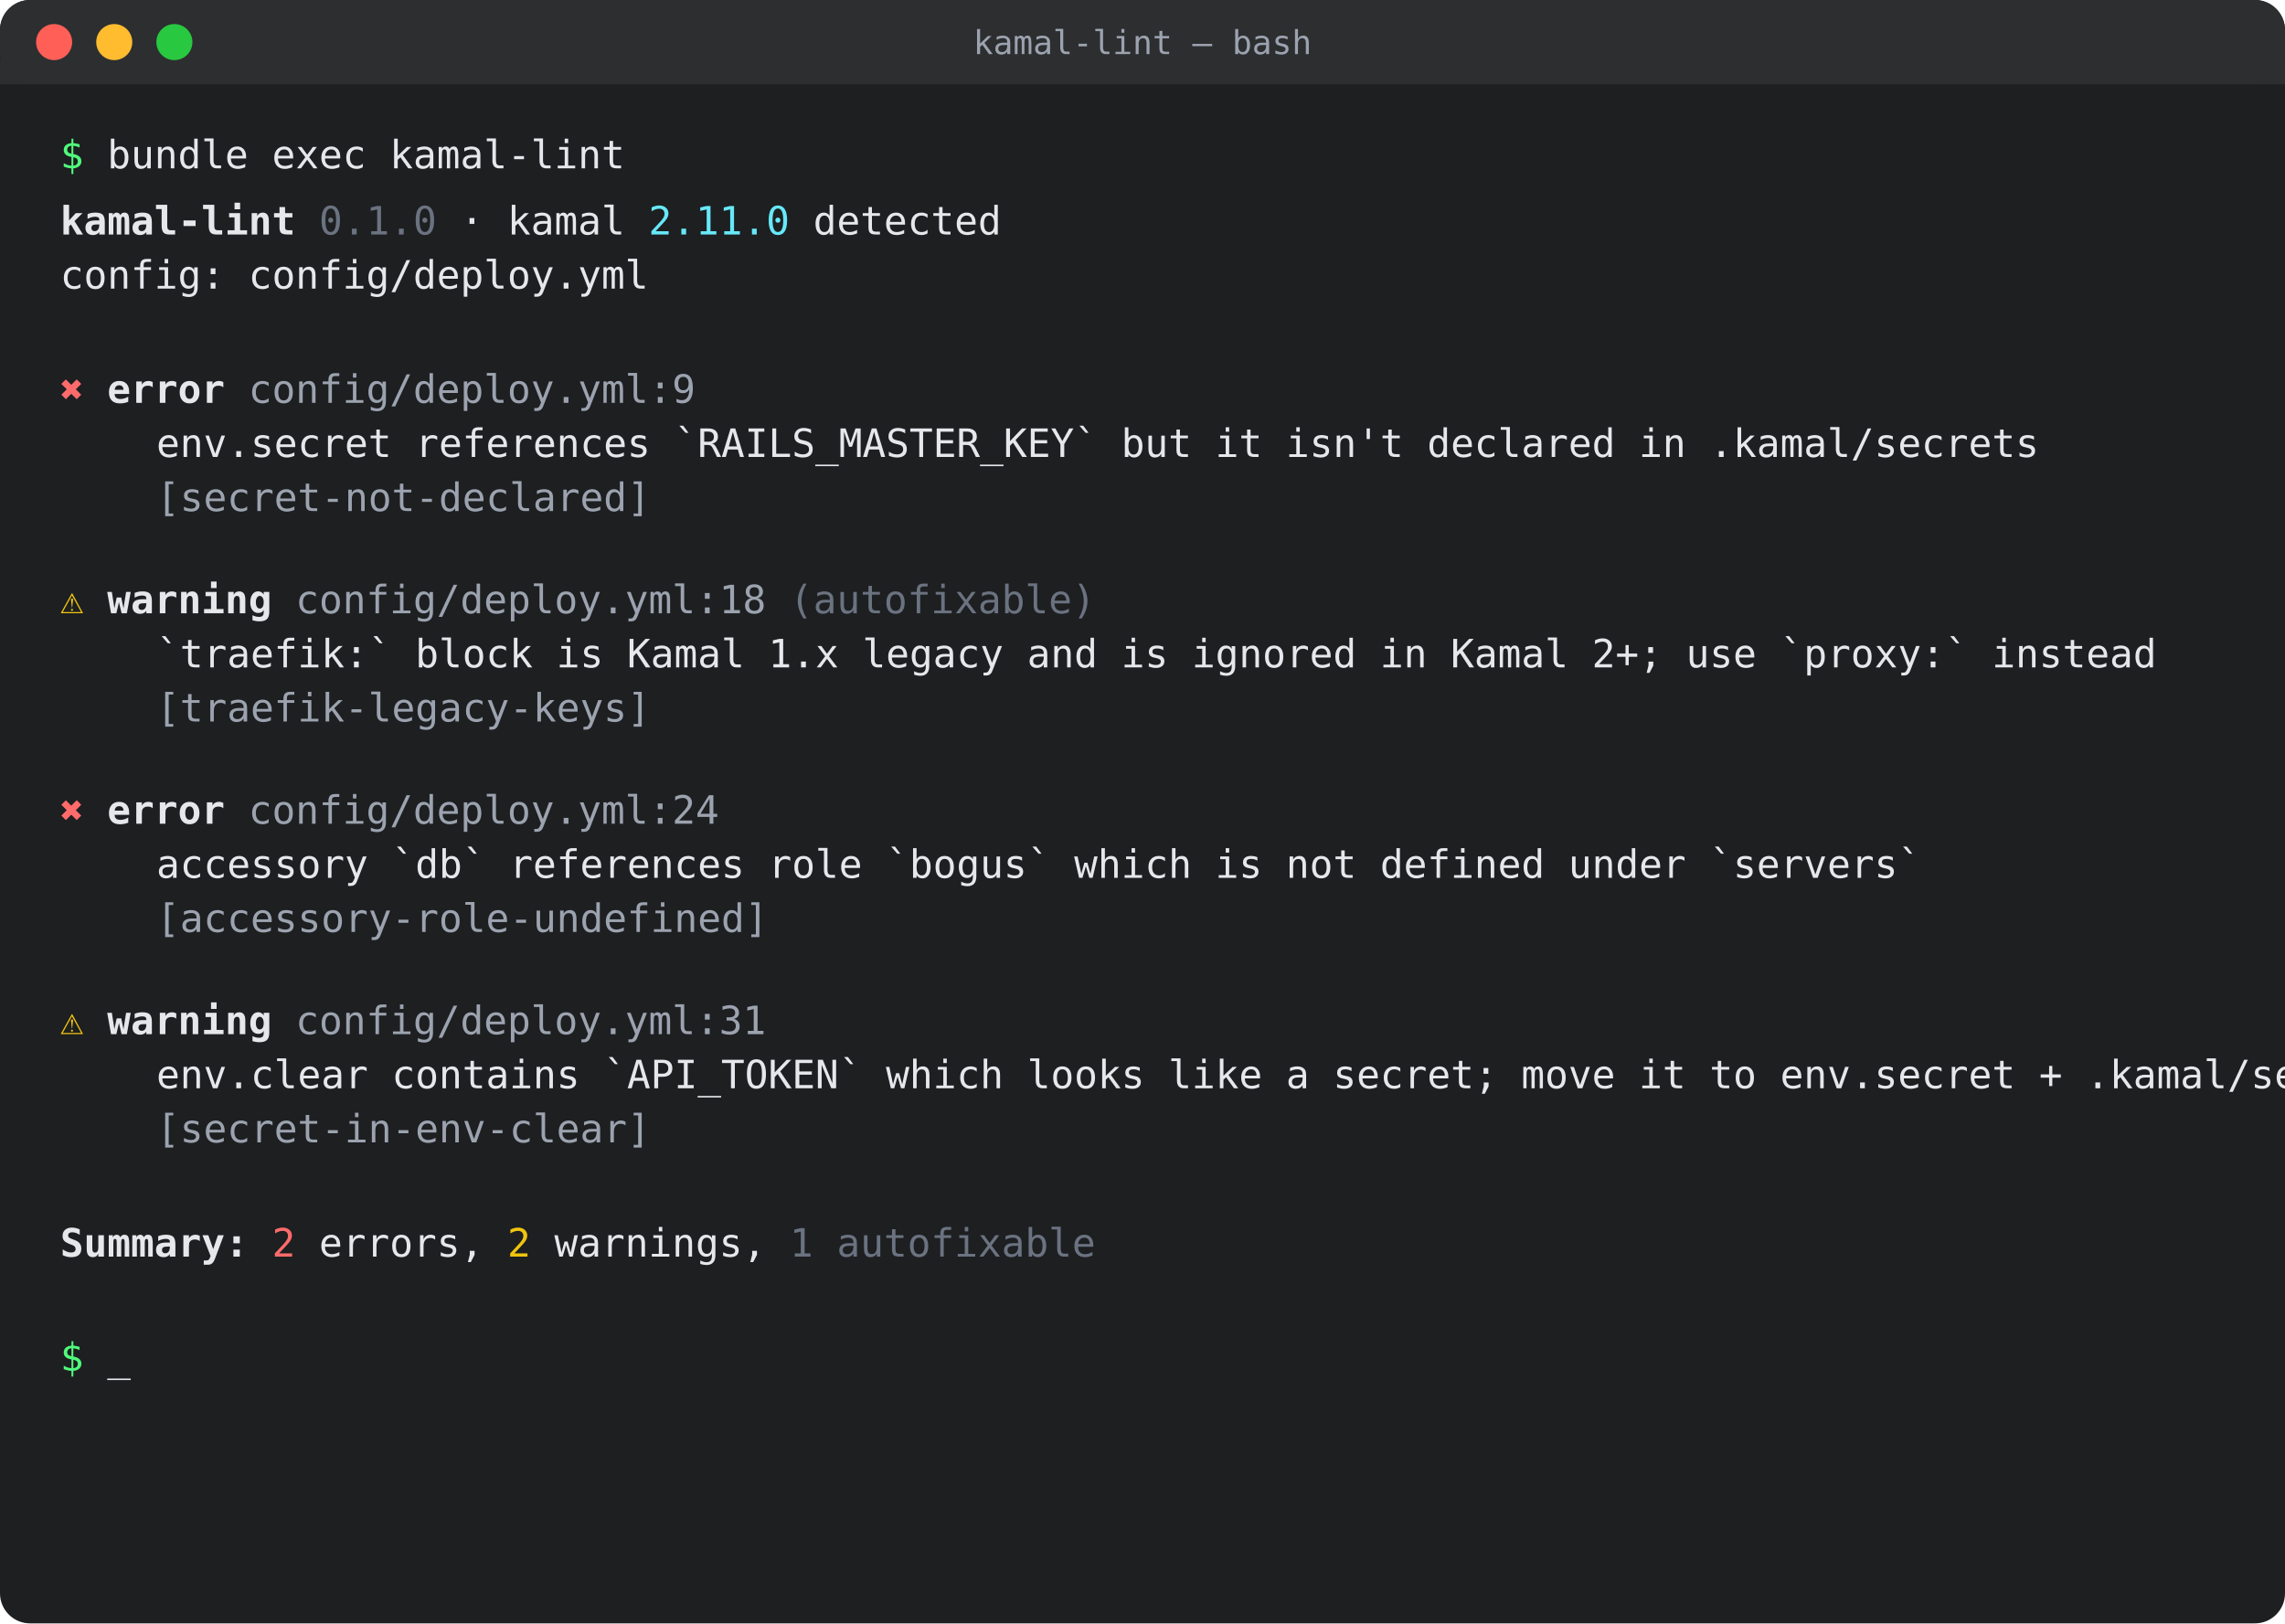
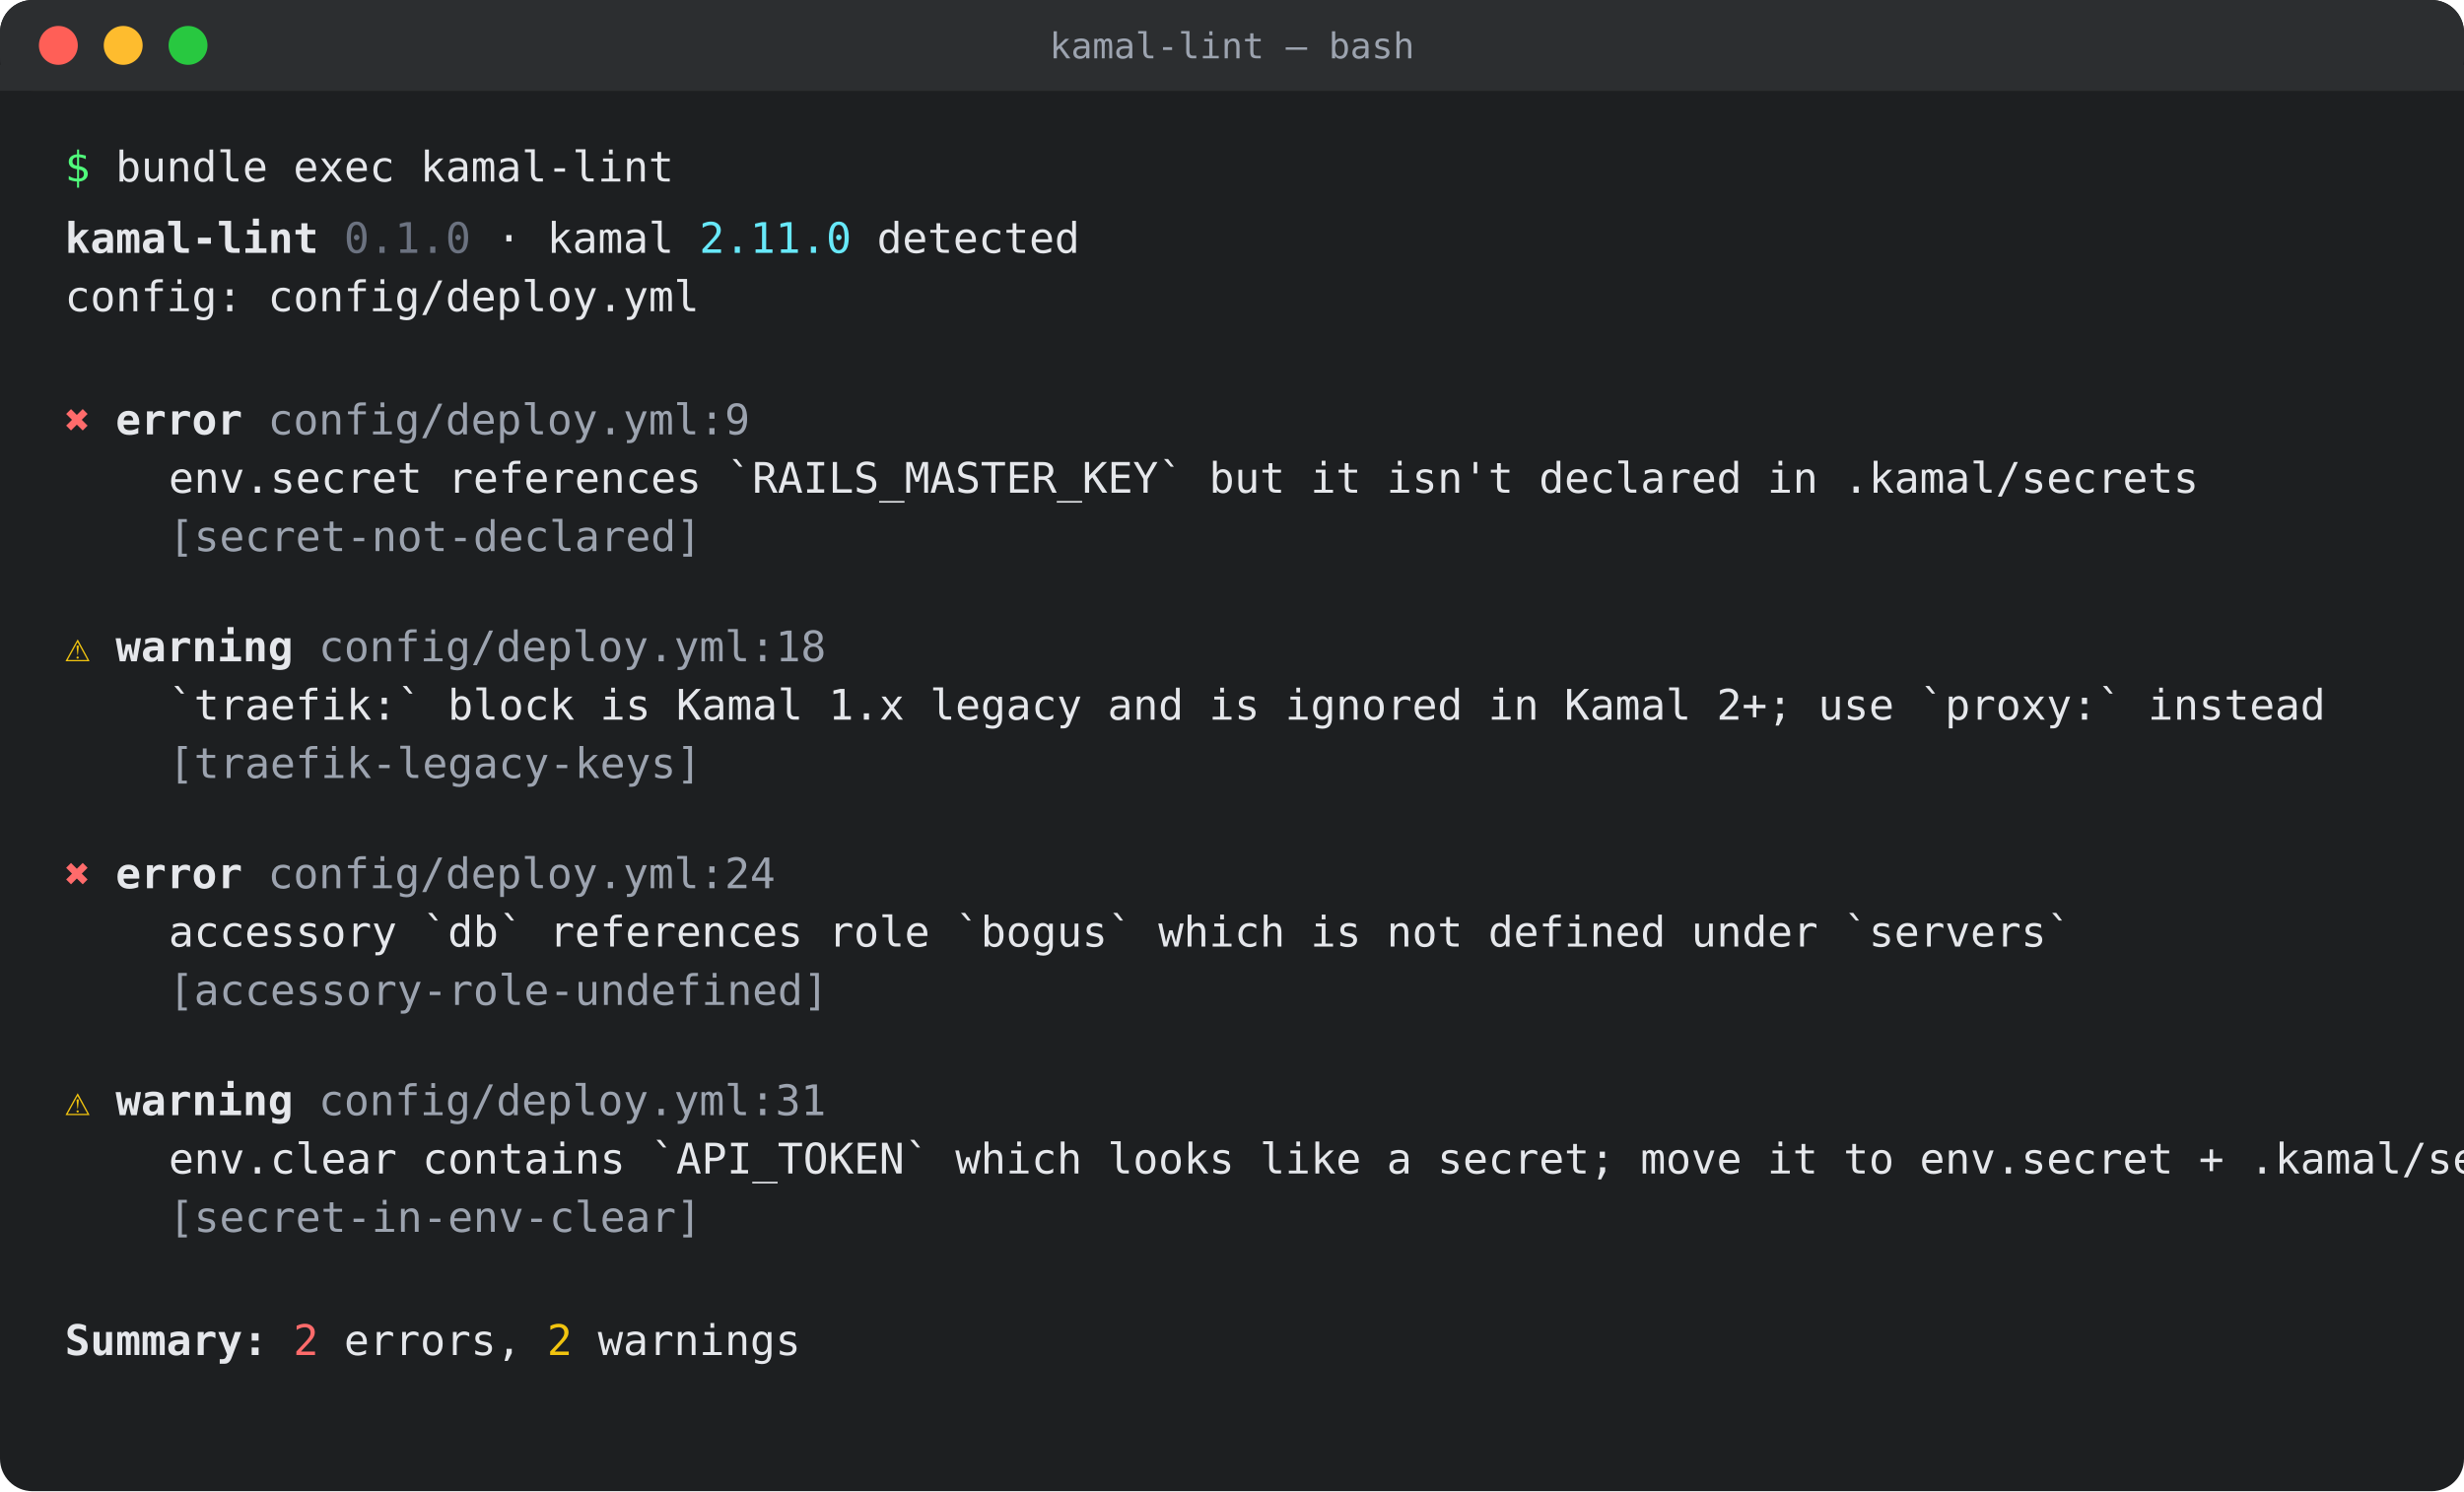
- <svg xmlns="http://www.w3.org/2000/svg" viewBox="0 0 760 540" font-family="ui-monospace, SFMono-Regular, Menlo, Monaco, 'JetBrains Mono', monospace" font-size="13">
+ <svg xmlns="http://www.w3.org/2000/svg" viewBox="0 0 760 460" font-family="ui-monospace, SFMono-Regular, Menlo, Monaco, 'JetBrains Mono', monospace" font-size="13">
  <style>
    .bg { fill: #1d1f21; }
    .chrome { fill: #2c2e30; }
    .dim { fill: #6b7280; }
    .text { fill: #e5e7eb; }
    .prompt { fill: #50fa7b; }
    .red { fill: #ff6b6b; }
    .yellow { fill: #f1c40f; }
    .blue { fill: #8be9fd; }
    .cyan { fill: #67e8f9; }
    .mute { fill: #9ca3af; }
    .bold { font-weight: 700; }
  </style>
-   <rect class="bg" x="0" y="0" width="760" height="540" rx="10" />
+   <rect class="bg" x="0" y="0" width="760" height="460" rx="10" />
  <rect class="chrome" x="0" y="0" width="760" height="28" rx="10" />
  <rect class="chrome" x="0" y="20" width="760" height="8" />
  <circle cx="18" cy="14" r="6" fill="#ff5f57" />
  <circle cx="38" cy="14" r="6" fill="#febc2e" />
  <circle cx="58" cy="14" r="6" fill="#28c840" />
  <text x="380" y="18" text-anchor="middle" class="mute" font-size="11">kamal-lint — bash</text>
  <g transform="translate(20, 56)">
    <text x="0" y="0">
      <tspan class="prompt">$</tspan>
      <tspan class="text"> bundle exec kamal-lint</tspan>
    </text>
    <text x="0" y="22">
      <tspan class="text bold">kamal-lint</tspan>
      <tspan class="dim"> 0.1.0</tspan>
      <tspan class="text"> · kamal </tspan>
      <tspan class="cyan">2.11.0</tspan>
      <tspan class="text"> detected</tspan>
    </text>
    <text x="0" y="40" class="text">  config:      config/deploy.yml</text>
    <text x="0" y="78">
      <tspan class="red">✖</tspan>
      <tspan class="text bold"> error  </tspan>
      <tspan class="mute"> config/deploy.yml:9</tspan>
    </text>
    <text x="32" y="96" class="text">env.secret references `RAILS_MASTER_KEY` but it isn't declared in .kamal/secrets</text>
    <text x="32" y="114" class="mute">[secret-not-declared]</text>
    <text x="0" y="148">
      <tspan class="yellow">⚠</tspan>
      <tspan class="text bold"> warning</tspan>
      <tspan class="mute"> config/deploy.yml:18</tspan>
-       <tspan class="dim"> (autofixable)</tspan>
    </text>
    <text x="32" y="166" class="text">`traefik:` block is Kamal 1.x legacy and is ignored in Kamal 2+; use `proxy:` instead</text>
    <text x="32" y="184" class="mute">[traefik-legacy-keys]</text>
    <text x="0" y="218">
      <tspan class="red">✖</tspan>
      <tspan class="text bold"> error  </tspan>
      <tspan class="mute"> config/deploy.yml:24</tspan>
    </text>
    <text x="32" y="236" class="text">accessory `db` references role `bogus` which is not defined under `servers`</text>
    <text x="32" y="254" class="mute">[accessory-role-undefined]</text>
    <text x="0" y="288">
      <tspan class="yellow">⚠</tspan>
      <tspan class="text bold"> warning</tspan>
      <tspan class="mute"> config/deploy.yml:31</tspan>
    </text>
    <text x="32" y="306" class="text">env.clear contains `API_TOKEN` which looks like a secret; move it to env.secret + .kamal/secrets</text>
    <text x="32" y="324" class="mute">[secret-in-env-clear]</text>
    <text x="0" y="362">
      <tspan class="text bold">Summary: </tspan>
      <tspan class="red">2</tspan>
      <tspan class="text"> errors, </tspan>
      <tspan class="yellow">2</tspan>
-       <tspan class="text"> warnings, </tspan>
-       <tspan class="dim">1 autofixable</tspan>
-     </text>
-     <text x="0" y="400">
-       <tspan class="prompt">$</tspan>
-       <tspan class="text"> _</tspan>
+       <tspan class="text"> warnings</tspan>
    </text>
  </g>
</svg>
